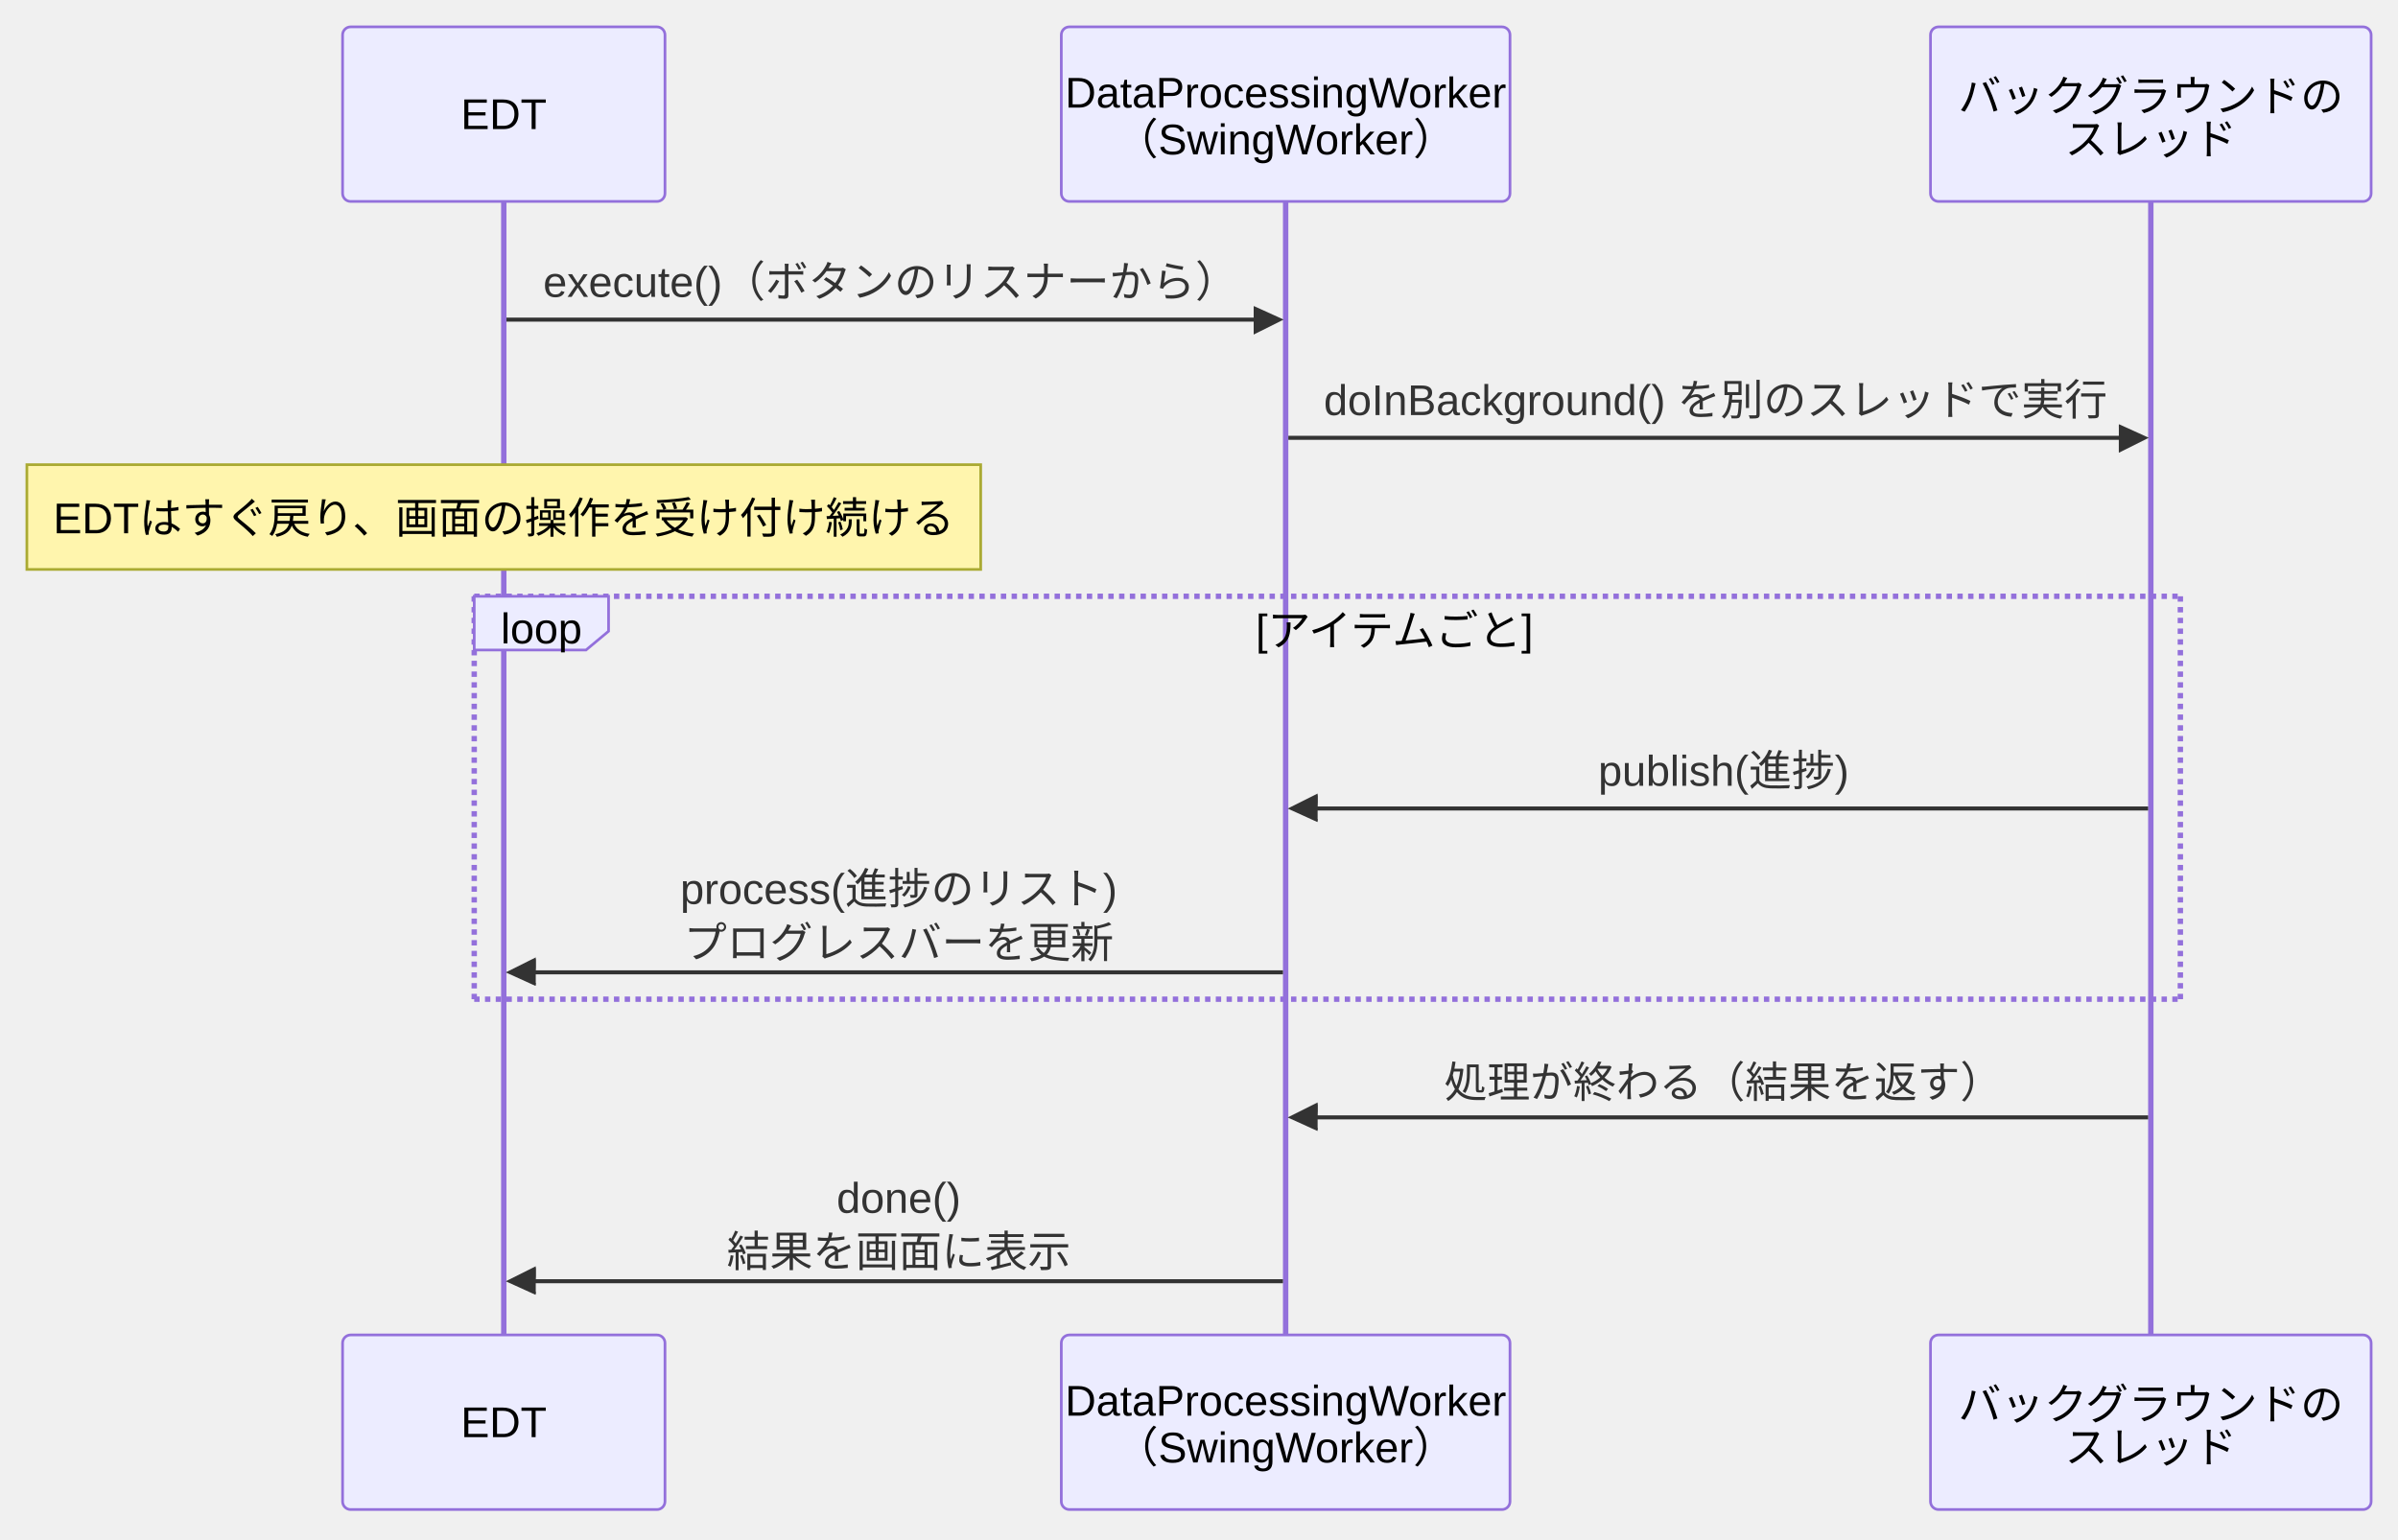
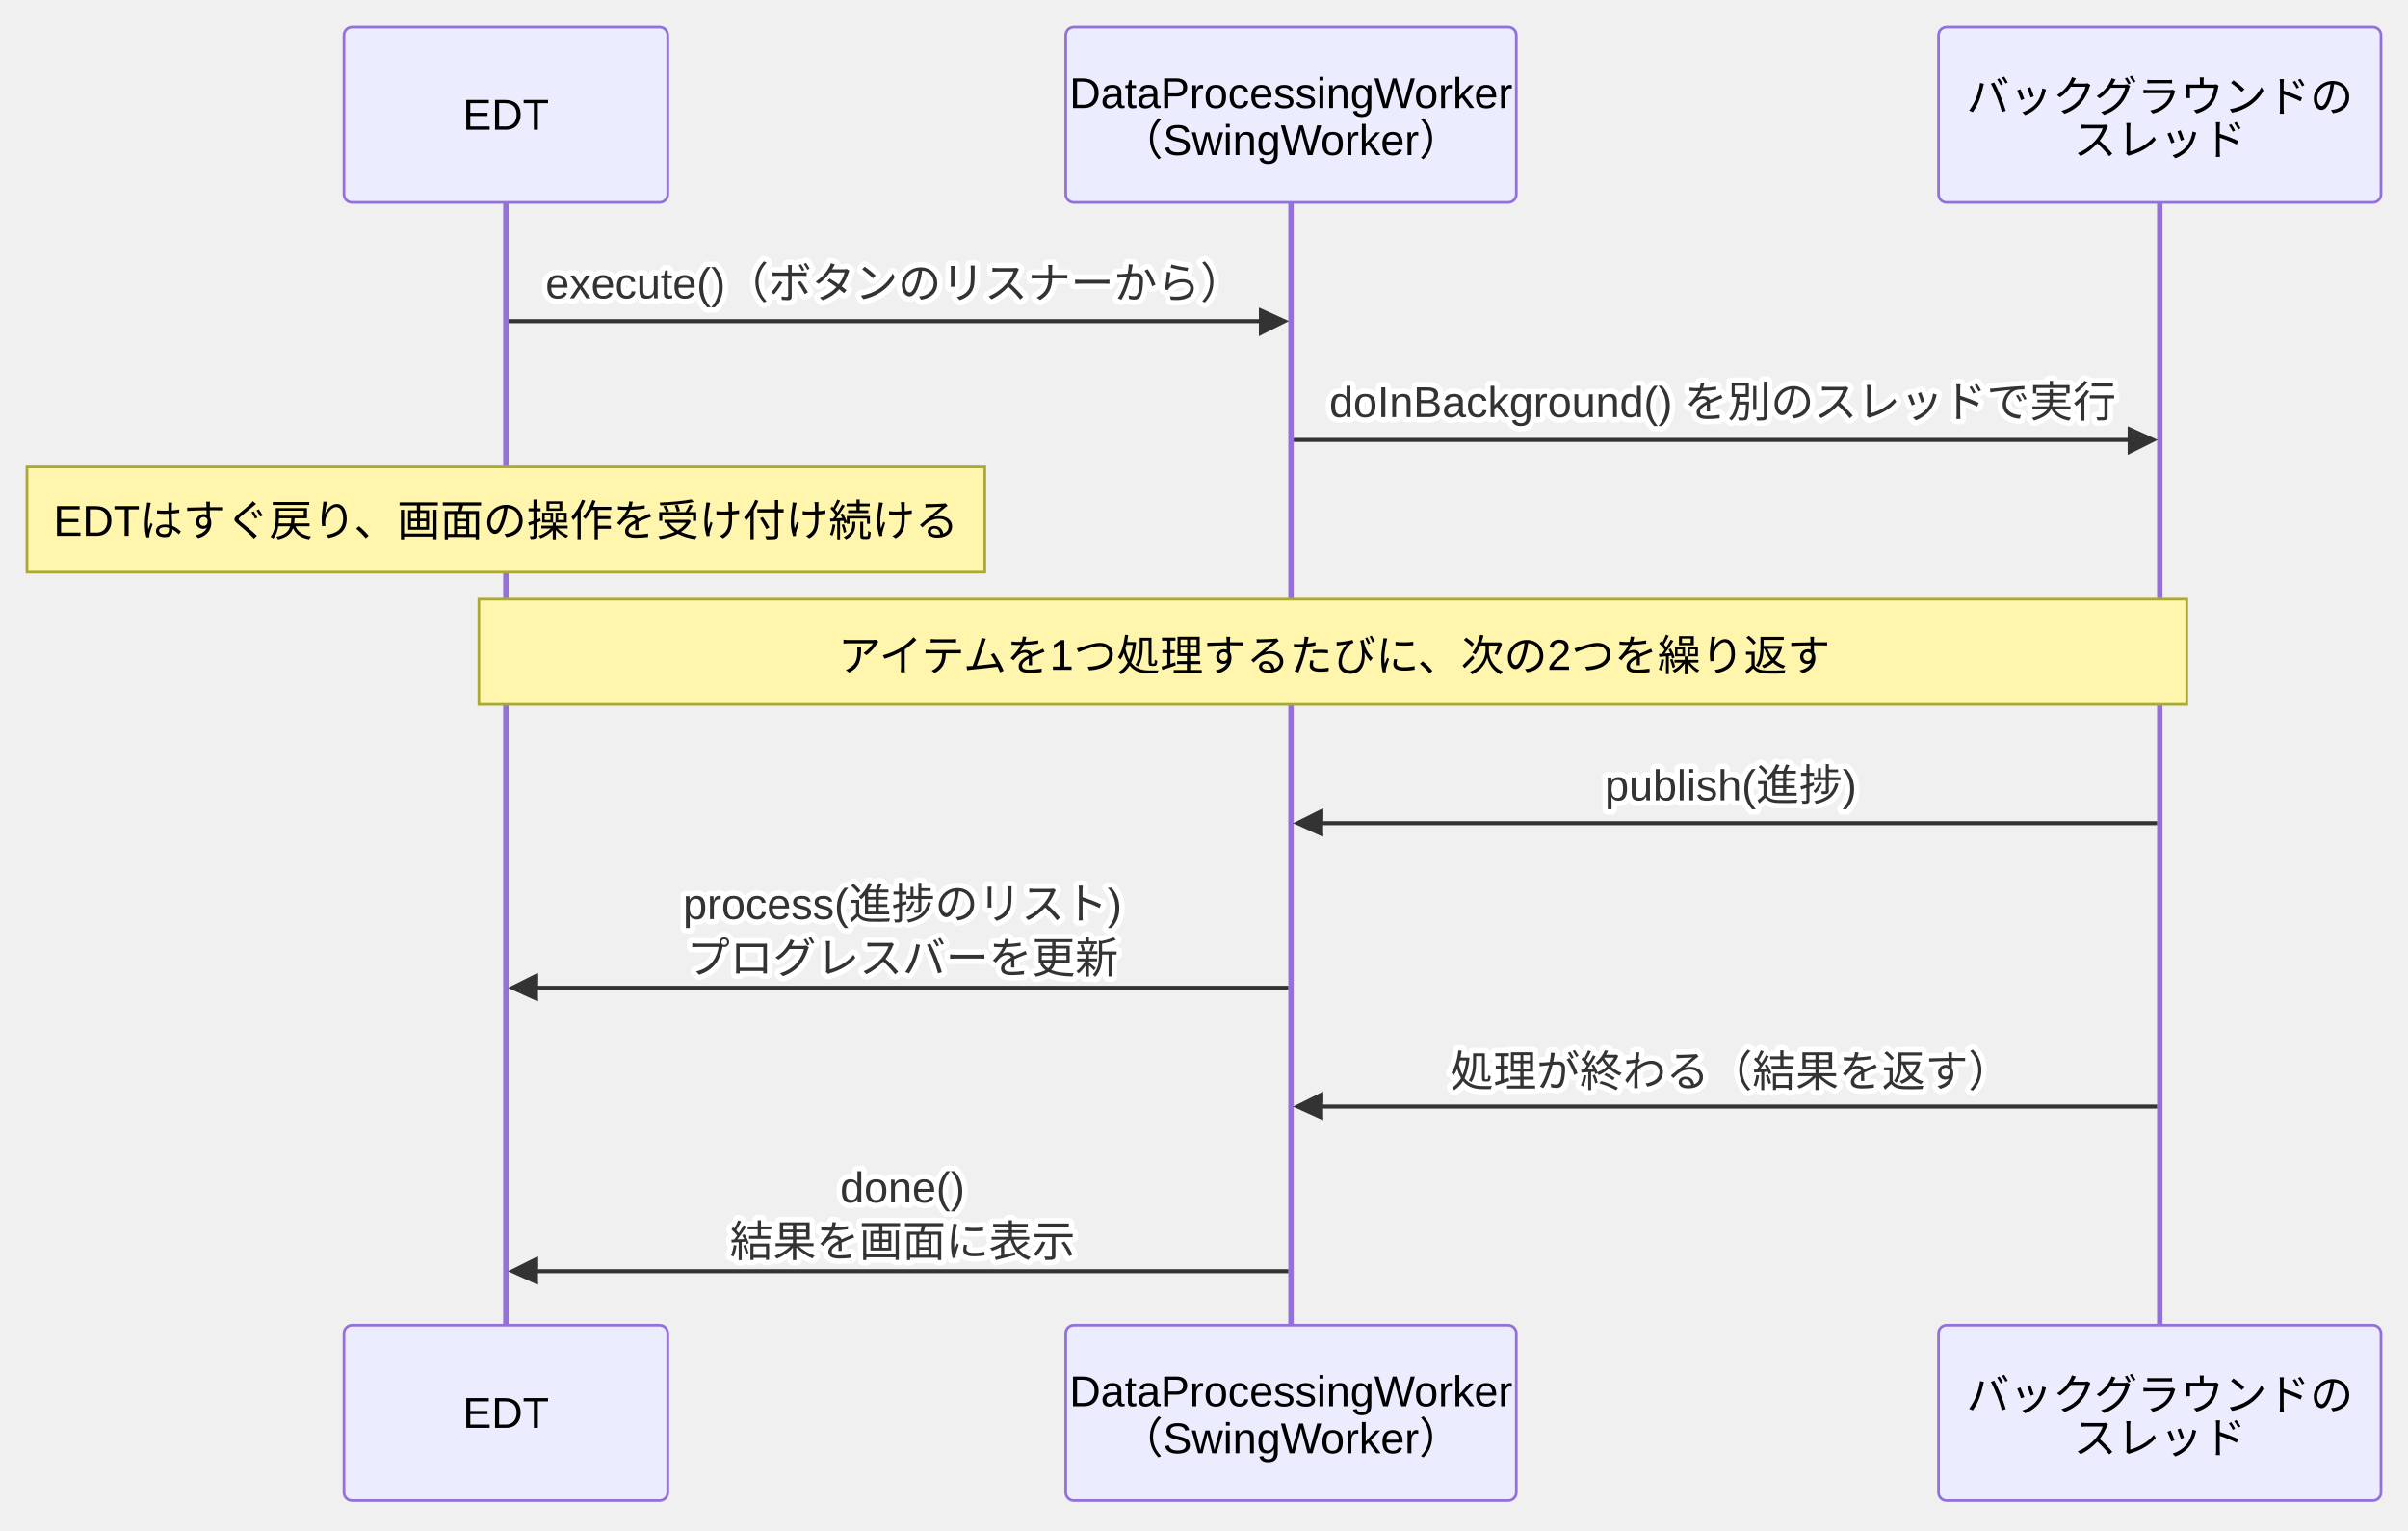
- <svg xmlns="http://www.w3.org/2000/svg" id="my-svg" width="892.5" height="573" viewBox="-127.5 -10 892.5 573" role="graphics-document document" aria-roledescription="sequence" style="background-color: white;">
+ <svg xmlns="http://www.w3.org/2000/svg" id="my-svg" width="892.5" height="567" viewBox="-127.5 -10 892.5 567" role="graphics-document document" aria-roledescription="sequence" style="background-color: white;">
  <g>
-     <rect x="591" y="487" fill="#eaeaea" stroke="#666" width="164" height="65" name="BG" rx="3" ry="3" class="actor actor-bottom" />
-     <text x="673" y="519.5" dominant-baseline="central" alignment-baseline="central" class="actor actor-box" style="text-anchor: middle; font-size: 16px; font-weight: 400;">
+     <rect x="591" y="481" fill="#eaeaea" stroke="#666" width="164" height="65" name="BG" rx="3" ry="3" class="actor actor-bottom" />
+     <text x="673" y="513.5" dominant-baseline="central" alignment-baseline="central" class="actor actor-box" style="text-anchor: middle; font-size: 16px; font-weight: 400;">
      <tspan x="673" dy="-8">バックグラウンドの</tspan>
    </text>
-     <text x="673" y="519.5" dominant-baseline="central" alignment-baseline="central" class="actor actor-box" style="text-anchor: middle; font-size: 16px; font-weight: 400;">
+     <text x="673" y="513.5" dominant-baseline="central" alignment-baseline="central" class="actor actor-box" style="text-anchor: middle; font-size: 16px; font-weight: 400;">
      <tspan x="673" dy="8">スレッド</tspan>
    </text>
  </g>
  <g>
-     <rect x="267.5" y="487" fill="#eaeaea" stroke="#666" width="167" height="65" name="W" rx="3" ry="3" class="actor actor-bottom" />
-     <text x="351" y="519.5" dominant-baseline="central" alignment-baseline="central" class="actor actor-box" style="text-anchor: middle; font-size: 16px; font-weight: 400;">
+     <rect x="267.5" y="481" fill="#eaeaea" stroke="#666" width="167" height="65" name="W" rx="3" ry="3" class="actor actor-bottom" />
+     <text x="351" y="513.5" dominant-baseline="central" alignment-baseline="central" class="actor actor-box" style="text-anchor: middle; font-size: 16px; font-weight: 400;">
      <tspan x="351" dy="-8">DataProcessingWorker</tspan>
    </text>
-     <text x="351" y="519.5" dominant-baseline="central" alignment-baseline="central" class="actor actor-box" style="text-anchor: middle; font-size: 16px; font-weight: 400;">
+     <text x="351" y="513.5" dominant-baseline="central" alignment-baseline="central" class="actor actor-box" style="text-anchor: middle; font-size: 16px; font-weight: 400;">
      <tspan x="351" dy="8">（SwingWorker）</tspan>
    </text>
  </g>
  <g>
-     <rect x="0" y="487" fill="#eaeaea" stroke="#666" width="120" height="65" name="EDT" rx="3" ry="3" class="actor actor-bottom" />
-     <text x="60" y="519.5" dominant-baseline="central" alignment-baseline="central" class="actor actor-box" style="text-anchor: middle; font-size: 16px; font-weight: 400;">
+     <rect x="0" y="481" fill="#eaeaea" stroke="#666" width="120" height="65" name="EDT" rx="3" ry="3" class="actor actor-bottom" />
+     <text x="60" y="513.5" dominant-baseline="central" alignment-baseline="central" class="actor actor-box" style="text-anchor: middle; font-size: 16px; font-weight: 400;">
      <tspan x="60" dy="0">EDT</tspan>
    </text>
  </g>
  <g>
-     <line id="actor2" x1="673" y1="65" x2="673" y2="487" class="actor-line 200" stroke-width="0.5px" stroke="#999" name="BG" data-et="life-line" data-id="BG" />
+     <line id="actor2" x1="673" y1="65" x2="673" y2="481" class="actor-line 200" stroke-width="0.5px" stroke="#999" name="BG" data-et="life-line" data-id="BG" />
    <g id="root-2" data-et="participant" data-type="participant" data-id="BG">
      <rect x="591" y="0" fill="#eaeaea" stroke="#666" width="164" height="65" name="BG" rx="3" ry="3" class="actor actor-top" />
      <text x="673" y="32.5" dominant-baseline="central" alignment-baseline="central" class="actor actor-box" style="text-anchor: middle; font-size: 16px; font-weight: 400;">
        <tspan x="673" dy="-8">バックグラウンドの</tspan>
      </text>
      <text x="673" y="32.5" dominant-baseline="central" alignment-baseline="central" class="actor actor-box" style="text-anchor: middle; font-size: 16px; font-weight: 400;">
        <tspan x="673" dy="8">スレッド</tspan>
      </text>
    </g>
  </g>
  <g>
-     <line id="actor1" x1="351" y1="65" x2="351" y2="487" class="actor-line 200" stroke-width="0.5px" stroke="#999" name="W" data-et="life-line" data-id="W" />
+     <line id="actor1" x1="351" y1="65" x2="351" y2="481" class="actor-line 200" stroke-width="0.5px" stroke="#999" name="W" data-et="life-line" data-id="W" />
    <g id="root-1" data-et="participant" data-type="participant" data-id="W">
      <rect x="267.5" y="0" fill="#eaeaea" stroke="#666" width="167" height="65" name="W" rx="3" ry="3" class="actor actor-top" />
      <text x="351" y="32.5" dominant-baseline="central" alignment-baseline="central" class="actor actor-box" style="text-anchor: middle; font-size: 16px; font-weight: 400;">
        <tspan x="351" dy="-8">DataProcessingWorker</tspan>
      </text>
      <text x="351" y="32.5" dominant-baseline="central" alignment-baseline="central" class="actor actor-box" style="text-anchor: middle; font-size: 16px; font-weight: 400;">
        <tspan x="351" dy="8">（SwingWorker）</tspan>
      </text>
    </g>
  </g>
  <g>
-     <line id="actor0" x1="60" y1="65" x2="60" y2="487" class="actor-line 200" stroke-width="0.5px" stroke="#999" name="EDT" data-et="life-line" data-id="EDT" />
+     <line id="actor0" x1="60" y1="65" x2="60" y2="481" class="actor-line 200" stroke-width="0.5px" stroke="#999" name="EDT" data-et="life-line" data-id="EDT" />
    <g id="root-0" data-et="participant" data-type="participant" data-id="EDT">
      <rect x="0" y="0" fill="#eaeaea" stroke="#666" width="120" height="65" name="EDT" rx="3" ry="3" class="actor actor-top" />
      <text x="60" y="32.5" dominant-baseline="central" alignment-baseline="central" class="actor actor-box" style="text-anchor: middle; font-size: 16px; font-weight: 400;">
        <tspan x="60" dy="0">EDT</tspan>
      </text>
    </g>
  </g>
-   <style>#my-svg{font-family:"trebuchet ms",verdana,arial,sans-serif;font-size:16px;fill:#333;}@keyframes edge-animation-frame{from{stroke-dashoffset:0;}}@keyframes dash{to{stroke-dashoffset:0;}}#my-svg .edge-animation-slow{stroke-dasharray:9,5!important;stroke-dashoffset:900;animation:dash 50s linear infinite;stroke-linecap:round;}#my-svg .edge-animation-fast{stroke-dasharray:9,5!important;stroke-dashoffset:900;animation:dash 20s linear infinite;stroke-linecap:round;}#my-svg .error-icon{fill:#552222;}#my-svg .error-text{fill:#552222;stroke:#552222;}#my-svg .edge-thickness-normal{stroke-width:1px;}#my-svg .edge-thickness-thick{stroke-width:3.5px;}#my-svg .edge-pattern-solid{stroke-dasharray:0;}#my-svg .edge-thickness-invisible{stroke-width:0;fill:none;}#my-svg .edge-pattern-dashed{stroke-dasharray:3;}#my-svg .edge-pattern-dotted{stroke-dasharray:2;}#my-svg .marker{fill:#333333;stroke:#333333;}#my-svg .marker.cross{stroke:#333333;}#my-svg svg{font-family:"trebuchet ms",verdana,arial,sans-serif;font-size:16px;}#my-svg p{margin:0;}#my-svg .actor{stroke:#9370DB;fill:#ECECFF;stroke-width:1;}#my-svg rect.actor.outer-path[data-look="neo"]{filter:drop-shadow(1px 2px 2px rgba(185, 185, 185, 1));}#my-svg rect.note[data-look="neo"]{stroke:#aaaa33;fill:#fff5ad;filter:drop-shadow(1px 2px 2px rgba(185, 185, 185, 1));}#my-svg text.actor&gt;tspan{fill:black;stroke:none;}#my-svg .actor-line{stroke:#9370DB;}#my-svg .innerArc{stroke-width:1.5;stroke-dasharray:none;}#my-svg .messageLine0{stroke-width:1.5;stroke-dasharray:none;stroke:#333;}#my-svg .messageLine1{stroke-width:1.5;stroke-dasharray:2,2;stroke:#333;}#my-svg [id$="-arrowhead"] path{fill:#333;stroke:#333;}#my-svg .sequenceNumber{fill:white;}#my-svg [id$="-sequencenumber"]{fill:#333;}#my-svg [id$="-crosshead"] path{fill:#333;stroke:#333;}#my-svg .messageText{fill:#333;stroke:none;}#my-svg .labelBox{stroke:#9370DB;fill:#ECECFF;filter:none;}#my-svg .labelText,#my-svg .labelText&gt;tspan{fill:black;stroke:none;}#my-svg .loopText,#my-svg .loopText&gt;tspan{fill:black;stroke:none;}#my-svg .sectionTitle,#my-svg .sectionTitle&gt;tspan{fill:black;stroke:none;}#my-svg .loopLine{stroke-width:2px;stroke-dasharray:2,2;stroke:#9370DB;fill:#9370DB;}#my-svg .note{stroke:#aaaa33;fill:#fff5ad;}#my-svg .noteText,#my-svg .noteText&gt;tspan{fill:black;stroke:none;font-weight:normal;}#my-svg .activation0{fill:#f4f4f4;stroke:#666;}#my-svg .activation1{fill:#f4f4f4;stroke:#666;}#my-svg .activation2{fill:#f4f4f4;stroke:#666;}#my-svg .actorPopupMenu{position:absolute;}#my-svg .actorPopupMenuPanel{position:absolute;fill:#ECECFF;box-shadow:0px 8px 16px 0px rgba(0,0,0,0.2);filter:drop-shadow(3px 5px 2px rgb(0 0 0 / 0.4));}#my-svg .actor-man circle,#my-svg line{fill:#ECECFF;stroke-width:2px;}#my-svg g rect.rect{filter:drop-shadow(1px 2px 2px rgba(185, 185, 185, 1));stroke:#9370DB;}#my-svg .node .neo-node{stroke:#9370DB;}#my-svg [data-look="neo"].node rect,#my-svg [data-look="neo"].cluster rect,#my-svg [data-look="neo"].node polygon{stroke:#9370DB;filter:drop-shadow(1px 2px 2px rgba(185, 185, 185, 1));}#my-svg [data-look="neo"].swimlane.cluster rect{filter:none;}#my-svg [data-look="neo"].node path{stroke:#9370DB;stroke-width:1px;}#my-svg [data-look="neo"].node .outer-path{filter:drop-shadow(1px 2px 2px rgba(185, 185, 185, 1));}#my-svg [data-look="neo"].node .neo-line path{stroke:#9370DB;filter:none;}#my-svg [data-look="neo"].node circle{stroke:#9370DB;filter:drop-shadow(1px 2px 2px rgba(185, 185, 185, 1));}#my-svg [data-look="neo"].node circle .state-start{fill:#000000;}#my-svg [data-look="neo"].icon-shape .icon{fill:#9370DB;filter:drop-shadow(1px 2px 2px rgba(185, 185, 185, 1));}#my-svg [data-look="neo"].icon-shape .icon-neo path{stroke:#9370DB;filter:drop-shadow(1px 2px 2px rgba(185, 185, 185, 1));}#my-svg :root{--mermaid-font-family:"trebuchet ms",verdana,arial,sans-serif;}</style>
+   <style>#my-svg{font-family:"trebuchet ms",verdana,arial,sans-serif;font-size:16px;fill:#333;}@keyframes edge-animation-frame{from{stroke-dashoffset:0;}}@keyframes dash{to{stroke-dashoffset:0;}}#my-svg .edge-animation-slow{stroke-dasharray:9,5!important;stroke-dashoffset:900;animation:dash 50s linear infinite;stroke-linecap:round;}#my-svg .edge-animation-fast{stroke-dasharray:9,5!important;stroke-dashoffset:900;animation:dash 20s linear infinite;stroke-linecap:round;}#my-svg .error-icon{fill:#552222;}#my-svg .error-text{fill:#552222;stroke:#552222;}#my-svg .edge-thickness-normal{stroke-width:1px;}#my-svg .edge-thickness-thick{stroke-width:3.5px;}#my-svg .edge-pattern-solid{stroke-dasharray:0;}#my-svg .edge-thickness-invisible{stroke-width:0;fill:none;}#my-svg .edge-pattern-dashed{stroke-dasharray:3;}#my-svg .edge-pattern-dotted{stroke-dasharray:2;}#my-svg .marker{fill:#333333;stroke:#333333;}#my-svg .marker.cross{stroke:#333333;}#my-svg svg{font-family:"trebuchet ms",verdana,arial,sans-serif;font-size:16px;}#my-svg p{margin:0;}#my-svg .actor{stroke:#9370DB;fill:#ECECFF;stroke-width:1;}#my-svg rect.actor.outer-path[data-look="neo"]{filter:drop-shadow(1px 2px 2px rgba(185, 185, 185, 1));}#my-svg rect.note[data-look="neo"]{stroke:#aaaa33;fill:#fff5ad;filter:drop-shadow(1px 2px 2px rgba(185, 185, 185, 1));}#my-svg text.actor&gt;tspan{fill:black;stroke:none;}#my-svg .actor-line{stroke:#9370DB;}#my-svg .innerArc{stroke-width:1.5;stroke-dasharray:none;}#my-svg .messageLine0{stroke-width:1.5;stroke-dasharray:none;stroke:#333;}#my-svg .messageLine1{stroke-width:1.5;stroke-dasharray:2,2;stroke:#333;}#my-svg [id$="-arrowhead"] path{fill:#333;stroke:#333;}#my-svg .sequenceNumber{fill:white;}#my-svg [id$="-sequencenumber"]{fill:#333;}#my-svg [id$="-crosshead"] path{fill:#333;stroke:#333;}#my-svg .messageText{fill:#333;stroke:none;}#my-svg .labelBox{stroke:#9370DB;fill:#ECECFF;filter:none;}#my-svg .labelText,#my-svg .labelText&gt;tspan{fill:black;stroke:none;}#my-svg .loopText,#my-svg .loopText&gt;tspan{fill:black;stroke:none;}#my-svg .sectionTitle,#my-svg .sectionTitle&gt;tspan{fill:black;stroke:none;}#my-svg .loopLine{stroke-width:2px;stroke-dasharray:2,2;stroke:#9370DB;fill:#9370DB;}#my-svg .note{stroke:#aaaa33;fill:#fff5ad;}#my-svg .noteText,#my-svg .noteText&gt;tspan{fill:black;stroke:none;font-weight:normal;}#my-svg .activation0{fill:#f4f4f4;stroke:#666;}#my-svg .activation1{fill:#f4f4f4;stroke:#666;}#my-svg .activation2{fill:#f4f4f4;stroke:#666;}#my-svg .actorPopupMenu{position:absolute;}#my-svg .actorPopupMenuPanel{position:absolute;fill:#ECECFF;box-shadow:0px 8px 16px 0px rgba(0,0,0,0.2);filter:drop-shadow(3px 5px 2px rgb(0 0 0 / 0.4));}#my-svg .actor-man circle,#my-svg line{fill:#ECECFF;stroke-width:2px;}#my-svg g rect.rect{filter:drop-shadow(1px 2px 2px rgba(185, 185, 185, 1));stroke:#9370DB;}#my-svg .node .neo-node{stroke:#9370DB;}#my-svg [data-look="neo"].node rect,#my-svg [data-look="neo"].cluster rect,#my-svg [data-look="neo"].node polygon{stroke:#9370DB;filter:drop-shadow(1px 2px 2px rgba(185, 185, 185, 1));}#my-svg [data-look="neo"].swimlane.cluster rect{filter:none;}#my-svg [data-look="neo"].node path{stroke:#9370DB;stroke-width:1px;}#my-svg [data-look="neo"].node .outer-path{filter:drop-shadow(1px 2px 2px rgba(185, 185, 185, 1));}#my-svg [data-look="neo"].node .neo-line path{stroke:#9370DB;filter:none;}#my-svg [data-look="neo"].node circle{stroke:#9370DB;filter:drop-shadow(1px 2px 2px rgba(185, 185, 185, 1));}#my-svg [data-look="neo"].node circle .state-start{fill:#000000;}#my-svg [data-look="neo"].icon-shape .icon{fill:#9370DB;filter:drop-shadow(1px 2px 2px rgba(185, 185, 185, 1));}#my-svg [data-look="neo"].icon-shape .icon-neo path{stroke:#9370DB;filter:drop-shadow(1px 2px 2px rgba(185, 185, 185, 1));}#my-svg .messageText,#my-svg .loopText,#my-svg .labelText,#my-svg .edgeLabel text,#my-svg .relationshipLabel,#my-svg .tick text{paint-order:stroke;stroke:rgb(255, 255, 255);stroke-width:4px;stroke-linejoin:round;}#my-svg :root{--mermaid-font-family:"trebuchet ms",verdana,arial,sans-serif;}</style>
  <g />
  <defs>
    <symbol id="my-svg-computer" width="24" height="24">
      <path transform="scale(.5)" d="M2 2v13h20v-13h-20zm18 11h-16v-9h16v9zm-10.228 6l.466-1h3.524l.467 1h-4.457zm14.228 3h-24l2-6h2.104l-1.33 4h18.45l-1.297-4h2.073l2 6zm-5-10h-14v-7h14v7z" />
    </symbol>
  </defs>
  <defs>
    <symbol id="my-svg-database" fill-rule="evenodd" clip-rule="evenodd">
      <path transform="scale(.5)" d="M12.258.001l.256.004.255.005.253.008.251.01.249.012.247.015.246.016.242.019.241.02.239.023.236.024.233.027.231.028.229.031.225.032.223.034.22.036.217.038.214.04.211.041.208.043.205.045.201.046.198.048.194.05.191.051.187.053.183.054.18.056.175.057.172.059.168.06.163.061.16.063.155.064.15.066.074.033.073.033.071.034.07.034.069.035.068.035.067.035.066.035.064.036.064.036.062.036.06.036.06.037.058.037.058.037.055.038.055.038.053.038.052.038.051.039.05.039.048.039.047.039.045.04.044.04.043.04.041.04.04.041.039.041.037.041.036.041.034.041.033.042.032.042.03.042.029.042.027.042.026.043.024.043.023.043.021.043.02.043.018.044.017.043.015.044.013.044.012.044.011.045.009.044.007.045.006.045.004.045.002.045.001.045v17l-.001.045-.002.045-.004.045-.006.045-.007.045-.009.044-.011.045-.012.044-.013.044-.015.044-.017.043-.018.044-.02.043-.021.043-.023.043-.024.043-.026.043-.027.042-.029.042-.03.042-.032.042-.033.042-.034.041-.036.041-.037.041-.039.041-.04.041-.041.04-.043.04-.044.04-.045.04-.047.039-.048.039-.05.039-.051.039-.052.038-.053.038-.055.038-.055.038-.058.037-.058.037-.06.037-.06.036-.062.036-.064.036-.064.036-.066.035-.067.035-.068.035-.069.035-.07.034-.071.034-.073.033-.074.033-.15.066-.155.064-.16.063-.163.061-.168.06-.172.059-.175.057-.18.056-.183.054-.187.053-.191.051-.194.05-.198.048-.201.046-.205.045-.208.043-.211.041-.214.04-.217.038-.22.036-.223.034-.225.032-.229.031-.231.028-.233.027-.236.024-.239.023-.241.02-.242.019-.246.016-.247.015-.249.012-.251.01-.253.008-.255.005-.256.004-.258.001-.258-.001-.256-.004-.255-.005-.253-.008-.251-.01-.249-.012-.247-.015-.245-.016-.243-.019-.241-.02-.238-.023-.236-.024-.234-.027-.231-.028-.228-.031-.226-.032-.223-.034-.22-.036-.217-.038-.214-.04-.211-.041-.208-.043-.204-.045-.201-.046-.198-.048-.195-.05-.19-.051-.187-.053-.184-.054-.179-.056-.176-.057-.172-.059-.167-.06-.164-.061-.159-.063-.155-.064-.151-.066-.074-.033-.072-.033-.072-.034-.07-.034-.069-.035-.068-.035-.067-.035-.066-.035-.064-.036-.063-.036-.062-.036-.061-.036-.06-.037-.058-.037-.057-.037-.056-.038-.055-.038-.053-.038-.052-.038-.051-.039-.049-.039-.049-.039-.046-.039-.046-.04-.044-.04-.043-.04-.041-.04-.04-.041-.039-.041-.037-.041-.036-.041-.034-.041-.033-.042-.032-.042-.03-.042-.029-.042-.027-.042-.026-.043-.024-.043-.023-.043-.021-.043-.02-.043-.018-.044-.017-.043-.015-.044-.013-.044-.012-.044-.011-.045-.009-.044-.007-.045-.006-.045-.004-.045-.002-.045-.001-.045v-17l.001-.045.002-.045.004-.045.006-.045.007-.045.009-.044.011-.045.012-.044.013-.044.015-.044.017-.043.018-.044.02-.043.021-.043.023-.043.024-.043.026-.043.027-.042.029-.042.03-.042.032-.042.033-.042.034-.041.036-.041.037-.041.039-.041.04-.041.041-.04.043-.04.044-.04.046-.04.046-.039.049-.039.049-.039.051-.039.052-.038.053-.038.055-.038.056-.038.057-.037.058-.037.06-.037.061-.036.062-.036.063-.036.064-.036.066-.035.067-.035.068-.035.069-.035.07-.034.072-.034.072-.033.074-.033.151-.066.155-.064.159-.063.164-.061.167-.06.172-.059.176-.057.179-.056.184-.054.187-.053.19-.051.195-.05.198-.048.201-.046.204-.045.208-.043.211-.041.214-.04.217-.038.22-.036.223-.034.226-.032.228-.031.231-.028.234-.027.236-.024.238-.023.241-.02.243-.019.245-.016.247-.015.249-.012.251-.01.253-.008.255-.005.256-.004.258-.001.258.001zm-9.258 20.499v.01l.001.021.003.021.004.022.005.021.006.022.007.022.009.023.01.022.011.023.012.023.013.023.015.023.016.024.017.023.018.024.019.024.021.024.022.025.023.024.024.025.052.049.056.05.061.051.066.051.07.051.075.051.079.052.084.052.088.052.092.052.097.052.102.051.105.052.11.052.114.051.119.051.123.051.127.05.131.05.135.05.139.048.144.049.147.047.152.047.155.047.16.045.163.045.167.043.171.043.176.041.178.041.183.039.187.039.19.037.194.035.197.035.202.033.204.031.209.03.212.029.216.027.219.025.222.024.226.021.23.02.233.018.236.016.24.015.243.012.246.01.249.008.253.005.256.004.259.001.26-.001.257-.004.254-.005.25-.008.247-.011.244-.012.241-.014.237-.016.233-.018.231-.021.226-.021.224-.024.22-.026.216-.027.212-.028.21-.031.205-.031.202-.034.198-.034.194-.036.191-.037.187-.039.183-.04.179-.04.175-.042.172-.043.168-.044.163-.045.16-.046.155-.046.152-.047.148-.048.143-.049.139-.049.136-.05.131-.05.126-.05.123-.051.118-.052.114-.051.11-.052.106-.052.101-.052.096-.052.092-.052.088-.053.083-.051.079-.052.074-.052.07-.051.065-.051.06-.051.056-.05.051-.05.023-.024.023-.025.021-.024.02-.024.019-.024.018-.024.017-.024.015-.023.014-.024.013-.023.012-.023.01-.023.01-.022.008-.022.006-.022.006-.022.004-.022.004-.021.001-.021.001-.021v-4.127l-.077.055-.08.053-.083.054-.085.053-.087.052-.09.052-.093.051-.095.05-.097.05-.1.049-.102.049-.105.048-.106.047-.109.047-.111.046-.114.045-.115.045-.118.044-.12.043-.122.042-.124.042-.126.041-.128.04-.13.04-.132.038-.134.038-.135.037-.138.037-.139.035-.142.035-.143.034-.144.033-.147.032-.148.031-.15.03-.151.03-.153.029-.154.027-.156.027-.158.026-.159.025-.161.024-.162.023-.163.022-.165.021-.166.02-.167.019-.169.018-.169.017-.171.016-.173.015-.173.014-.175.013-.175.012-.177.011-.178.01-.179.008-.179.008-.181.006-.182.005-.182.004-.184.003-.184.002h-.37l-.184-.002-.184-.003-.182-.004-.182-.005-.181-.006-.179-.008-.179-.008-.178-.01-.176-.011-.176-.012-.175-.013-.173-.014-.172-.015-.171-.016-.17-.017-.169-.018-.167-.019-.166-.02-.165-.021-.163-.022-.162-.023-.161-.024-.159-.025-.157-.026-.156-.027-.155-.027-.153-.029-.151-.03-.15-.03-.148-.031-.146-.032-.145-.033-.143-.034-.141-.035-.14-.035-.137-.037-.136-.037-.134-.038-.132-.038-.13-.04-.128-.04-.126-.041-.124-.042-.122-.042-.12-.044-.117-.043-.116-.045-.113-.045-.112-.046-.109-.047-.106-.047-.105-.048-.102-.049-.1-.049-.097-.05-.095-.05-.093-.052-.09-.051-.087-.052-.085-.053-.083-.054-.08-.054-.077-.054v4.127zm0-5.654v.011l.001.021.003.021.004.021.005.022.006.022.007.022.009.022.01.022.011.023.012.023.013.023.015.024.016.023.017.024.018.024.019.024.021.024.022.024.023.025.024.024.052.05.056.05.061.05.066.051.07.051.075.052.079.051.084.052.088.052.092.052.097.052.102.052.105.052.11.051.114.051.119.052.123.05.127.051.131.05.135.049.139.049.144.048.147.048.152.047.155.046.16.045.163.045.167.044.171.042.176.042.178.04.183.04.187.038.19.037.194.036.197.034.202.033.204.032.209.03.212.028.216.027.219.025.222.024.226.022.23.02.233.018.236.016.24.014.243.012.246.01.249.008.253.006.256.003.259.001.26-.001.257-.003.254-.006.25-.008.247-.01.244-.012.241-.015.237-.016.233-.018.231-.02.226-.022.224-.024.22-.025.216-.027.212-.029.21-.03.205-.032.202-.033.198-.035.194-.036.191-.037.187-.039.183-.039.179-.041.175-.042.172-.043.168-.044.163-.045.16-.045.155-.047.152-.047.148-.048.143-.048.139-.05.136-.049.131-.05.126-.051.123-.051.118-.051.114-.052.11-.052.106-.052.101-.052.096-.052.092-.052.088-.052.083-.052.079-.052.074-.051.07-.052.065-.051.06-.05.056-.051.051-.049.023-.025.023-.024.021-.025.02-.024.019-.024.018-.024.017-.024.015-.023.014-.023.013-.024.012-.022.01-.023.01-.023.008-.022.006-.022.006-.022.004-.021.004-.022.001-.021.001-.021v-4.139l-.077.054-.08.054-.083.054-.085.052-.087.053-.09.051-.093.051-.095.051-.097.05-.1.049-.102.049-.105.048-.106.047-.109.047-.111.046-.114.045-.115.044-.118.044-.12.044-.122.042-.124.042-.126.041-.128.04-.13.039-.132.039-.134.038-.135.037-.138.036-.139.036-.142.035-.143.033-.144.033-.147.033-.148.031-.15.03-.151.03-.153.028-.154.028-.156.027-.158.026-.159.025-.161.024-.162.023-.163.022-.165.021-.166.02-.167.019-.169.018-.169.017-.171.016-.173.015-.173.014-.175.013-.175.012-.177.011-.178.009-.179.009-.179.007-.181.007-.182.005-.182.004-.184.003-.184.002h-.37l-.184-.002-.184-.003-.182-.004-.182-.005-.181-.007-.179-.007-.179-.009-.178-.009-.176-.011-.176-.012-.175-.013-.173-.014-.172-.015-.171-.016-.17-.017-.169-.018-.167-.019-.166-.02-.165-.021-.163-.022-.162-.023-.161-.024-.159-.025-.157-.026-.156-.027-.155-.028-.153-.028-.151-.03-.15-.03-.148-.031-.146-.033-.145-.033-.143-.033-.141-.035-.14-.036-.137-.036-.136-.037-.134-.038-.132-.039-.13-.039-.128-.04-.126-.041-.124-.042-.122-.043-.12-.043-.117-.044-.116-.044-.113-.046-.112-.046-.109-.046-.106-.047-.105-.048-.102-.049-.1-.049-.097-.05-.095-.051-.093-.051-.09-.051-.087-.053-.085-.052-.083-.054-.08-.054-.077-.054v4.139zm0-5.666v.011l.001.02.003.022.004.021.005.022.006.021.007.022.009.023.01.022.011.023.012.023.013.023.015.023.016.024.017.024.018.023.019.024.021.025.022.024.023.024.024.025.052.05.056.05.061.05.066.051.07.051.075.052.079.051.084.052.088.052.092.052.097.052.102.052.105.051.11.052.114.051.119.051.123.051.127.05.131.05.135.05.139.049.144.048.147.048.152.047.155.046.16.045.163.045.167.043.171.043.176.042.178.04.183.04.187.038.19.037.194.036.197.034.202.033.204.032.209.03.212.028.216.027.219.025.222.024.226.021.23.02.233.018.236.017.24.014.243.012.246.01.249.008.253.006.256.003.259.001.26-.001.257-.003.254-.006.25-.008.247-.01.244-.013.241-.014.237-.016.233-.018.231-.02.226-.022.224-.024.22-.025.216-.027.212-.029.21-.03.205-.032.202-.033.198-.035.194-.036.191-.037.187-.039.183-.039.179-.041.175-.042.172-.043.168-.044.163-.045.16-.045.155-.047.152-.047.148-.048.143-.049.139-.049.136-.049.131-.051.126-.05.123-.051.118-.052.114-.051.11-.052.106-.052.101-.052.096-.052.092-.052.088-.052.083-.052.079-.052.074-.052.07-.051.065-.051.06-.051.056-.05.051-.049.023-.025.023-.025.021-.024.02-.024.019-.024.018-.024.017-.024.015-.023.014-.024.013-.023.012-.023.01-.022.01-.023.008-.022.006-.022.006-.022.004-.022.004-.021.001-.021.001-.021v-4.153l-.077.054-.08.054-.083.053-.085.053-.087.053-.09.051-.093.051-.095.051-.097.05-.1.049-.102.048-.105.048-.106.048-.109.046-.111.046-.114.046-.115.044-.118.044-.12.043-.122.043-.124.042-.126.041-.128.04-.13.039-.132.039-.134.038-.135.037-.138.036-.139.036-.142.034-.143.034-.144.033-.147.032-.148.032-.15.03-.151.03-.153.028-.154.028-.156.027-.158.026-.159.024-.161.024-.162.023-.163.023-.165.021-.166.02-.167.019-.169.018-.169.017-.171.016-.173.015-.173.014-.175.013-.175.012-.177.01-.178.01-.179.009-.179.007-.181.006-.182.006-.182.004-.184.003-.184.001-.185.001-.185-.001-.184-.001-.184-.003-.182-.004-.182-.006-.181-.006-.179-.007-.179-.009-.178-.01-.176-.01-.176-.012-.175-.013-.173-.014-.172-.015-.171-.016-.17-.017-.169-.018-.167-.019-.166-.02-.165-.021-.163-.023-.162-.023-.161-.024-.159-.024-.157-.026-.156-.027-.155-.028-.153-.028-.151-.03-.15-.03-.148-.032-.146-.032-.145-.033-.143-.034-.141-.034-.14-.036-.137-.036-.136-.037-.134-.038-.132-.039-.13-.039-.128-.041-.126-.041-.124-.041-.122-.043-.12-.043-.117-.044-.116-.044-.113-.046-.112-.046-.109-.046-.106-.048-.105-.048-.102-.048-.1-.05-.097-.049-.095-.051-.093-.051-.09-.052-.087-.052-.085-.053-.083-.053-.08-.054-.077-.054v4.153zm8.74-8.179l-.257.004-.254.005-.25.008-.247.011-.244.012-.241.014-.237.016-.233.018-.231.021-.226.022-.224.023-.22.026-.216.027-.212.028-.21.031-.205.032-.202.033-.198.034-.194.036-.191.038-.187.038-.183.04-.179.041-.175.042-.172.043-.168.043-.163.045-.16.046-.155.046-.152.048-.148.048-.143.048-.139.049-.136.05-.131.05-.126.051-.123.051-.118.051-.114.052-.11.052-.106.052-.101.052-.096.052-.092.052-.088.052-.083.052-.079.052-.074.051-.07.052-.065.051-.06.05-.056.05-.051.05-.023.025-.023.024-.021.024-.02.025-.019.024-.018.024-.017.023-.015.024-.014.023-.013.023-.012.023-.01.023-.01.022-.008.022-.006.023-.006.021-.004.022-.004.021-.001.021-.001.021.001.021.001.021.004.021.004.022.006.021.006.023.008.022.01.022.01.023.012.023.013.023.014.023.015.024.017.023.018.024.019.024.02.025.021.024.023.024.023.025.051.05.056.05.06.05.065.051.07.052.074.051.079.052.083.052.088.052.092.052.096.052.101.052.106.052.11.052.114.052.118.051.123.051.126.051.131.05.136.05.139.049.143.048.148.048.152.048.155.046.16.046.163.045.168.043.172.043.175.042.179.041.183.04.187.038.191.038.194.036.198.034.202.033.205.032.21.031.212.028.216.027.22.026.224.023.226.022.231.021.233.018.237.016.241.014.244.012.247.011.25.008.254.005.257.004.26.001.26-.001.257-.004.254-.005.25-.008.247-.011.244-.012.241-.014.237-.016.233-.018.231-.021.226-.022.224-.023.22-.026.216-.027.212-.028.21-.031.205-.032.202-.033.198-.034.194-.036.191-.038.187-.038.183-.04.179-.041.175-.042.172-.043.168-.043.163-.045.16-.046.155-.046.152-.048.148-.048.143-.048.139-.049.136-.05.131-.05.126-.051.123-.051.118-.051.114-.052.11-.052.106-.052.101-.052.096-.052.092-.052.088-.052.083-.052.079-.052.074-.051.07-.052.065-.051.06-.05.056-.05.051-.05.023-.025.023-.024.021-.024.02-.025.019-.024.018-.024.017-.023.015-.024.014-.023.013-.023.012-.023.01-.023.01-.022.008-.022.006-.023.006-.021.004-.022.004-.021.001-.021.001-.021-.001-.021-.001-.021-.004-.021-.004-.022-.006-.021-.006-.023-.008-.022-.01-.022-.01-.023-.012-.023-.013-.023-.014-.023-.015-.024-.017-.023-.018-.024-.019-.024-.02-.025-.021-.024-.023-.024-.023-.025-.051-.05-.056-.05-.06-.05-.065-.051-.07-.052-.074-.051-.079-.052-.083-.052-.088-.052-.092-.052-.096-.052-.101-.052-.106-.052-.11-.052-.114-.052-.118-.051-.123-.051-.126-.051-.131-.05-.136-.05-.139-.049-.143-.048-.148-.048-.152-.048-.155-.046-.16-.046-.163-.045-.168-.043-.172-.043-.175-.042-.179-.041-.183-.04-.187-.038-.191-.038-.194-.036-.198-.034-.202-.033-.205-.032-.21-.031-.212-.028-.216-.027-.22-.026-.224-.023-.226-.022-.231-.021-.233-.018-.237-.016-.241-.014-.244-.012-.247-.011-.25-.008-.254-.005-.257-.004-.26-.001-.26.001z" />
    </symbol>
  </defs>
  <defs>
    <symbol id="my-svg-clock" width="24" height="24">
      <path transform="scale(.5)" d="M12 2c5.514 0 10 4.486 10 10s-4.486 10-10 10-10-4.486-10-10 4.486-10 10-10zm0-2c-6.627 0-12 5.373-12 12s5.373 12 12 12 12-5.373 12-12-5.373-12-12-12zm5.848 12.459c.202.038.202.333.001.372-1.907.361-6.045 1.111-6.547 1.111-.719 0-1.301-.582-1.301-1.301 0-.512.77-5.447 1.125-7.445.034-.192.312-.181.343.014l.985 6.238 5.394 1.011z" />
    </symbol>
  </defs>
  <defs>
    <marker id="my-svg-arrowhead" refX="7.9" refY="5" markerUnits="userSpaceOnUse" markerWidth="12" markerHeight="12" orient="auto-start-reverse">
      <path d="M -1 0 L 10 5 L 0 10 z" />
    </marker>
  </defs>
  <defs>
    <marker id="my-svg-crosshead" markerWidth="15" markerHeight="8" orient="auto" refX="4" refY="4.5">
      <path fill="none" stroke="#000000" stroke-width="1pt" d="M 1,2 L 6,7 M 6,2 L 1,7" style="stroke-dasharray: 0, 0;" />
    </marker>
  </defs>
  <defs>
    <marker id="my-svg-filled-head" refX="15.5" refY="7" markerWidth="20" markerHeight="28" orient="auto">
      <path d="M 18,7 L9,13 L14,7 L9,1 Z" />
    </marker>
  </defs>
  <defs>
    <marker id="my-svg-sequencenumber" refX="15" refY="15" markerWidth="60" markerHeight="40" orient="auto">
      <circle cx="15" cy="15" r="6" />
    </marker>
  </defs>
  <defs>
    <marker id="my-svg-solidTopArrowHead" refX="7.9" refY="7.25" markerUnits="userSpaceOnUse" markerWidth="12" markerHeight="12" orient="auto-start-reverse">
      <path d="M 0 0 L 10 8 L 0 8 z" />
    </marker>
  </defs>
  <defs>
    <marker id="my-svg-solidBottomArrowHead" refX="7.9" refY="0.75" markerUnits="userSpaceOnUse" markerWidth="12" markerHeight="12" orient="auto-start-reverse">
      <path d="M 0 0 L 10 0 L 0 8 z" />
    </marker>
  </defs>
  <defs>
    <marker id="my-svg-stickTopArrowHead" refX="7.5" refY="7" markerUnits="userSpaceOnUse" markerWidth="12" markerHeight="12" orient="auto-start-reverse">
      <path d="M 0 0 L 7 7" stroke="black" stroke-width="1.5" fill="none" />
    </marker>
  </defs>
  <defs>
    <marker id="my-svg-stickBottomArrowHead" refX="7.5" refY="0" markerUnits="userSpaceOnUse" markerWidth="12" markerHeight="12" orient="auto-start-reverse">
      <path d="M 0 7 L 7 0" stroke="black" stroke-width="1.5" fill="none" />
    </marker>
  </defs>
  <g data-et="note" data-id="i2">
    <rect x="-117.5" y="163" fill="#EDF2AE" stroke="#666" width="355" height="39" class="note" />
    <text x="60" y="168" text-anchor="middle" dominant-baseline="middle" alignment-baseline="middle" class="noteText" dy="1em" style="font-size: 16px; font-weight: 400;">
      <tspan x="60">EDTはすぐ戻り、画面の操作を受け付け続ける</tspan>
    </text>
  </g>
-   <g data-et="control-structure" data-id="i6">
-     <line x1="49" y1="212" x2="684" y2="212" class="loopLine" />
-     <line x1="684" y1="212" x2="684" y2="362" class="loopLine" />
-     <line x1="49" y1="362" x2="684" y2="362" class="loopLine" />
-     <line x1="49" y1="212" x2="49" y2="362" class="loopLine" />
-     <polygon points="49,212 99,212 99,225 90.6,232 49,232" class="labelBox" />
-     <text x="74" y="225" text-anchor="middle" dominant-baseline="middle" alignment-baseline="middle" class="labelText" style="font-size: 16px; font-weight: 400;">loop</text>
-     <text x="391.5" y="230" text-anchor="middle" class="loopText" style="font-size: 16px; font-weight: 400;">
-       <tspan x="391.5">[アイテムごと]</tspan>
+   <g data-et="note" data-id="i3">
+     <rect x="50" y="212" fill="#EDF2AE" stroke="#666" width="633" height="39" class="note" />
+     <text x="367" y="217" text-anchor="middle" dominant-baseline="middle" alignment-baseline="middle" class="noteText" dy="1em" style="font-size: 16px; font-weight: 400;">
+       <tspan x="367">アイテムを1つ処理するたびに、次の2つを繰り返す</tspan>
    </text>
  </g>
  <text x="204" y="80" text-anchor="middle" dominant-baseline="middle" alignment-baseline="middle" class="messageText" dy="1em" style="font-size: 16px; font-weight: 400;">execute()（ボタンのリスナーから）</text>
  <line x1="61" y1="109" x2="347" y2="109" class="messageLine0" data-et="message" data-id="i0" data-from="EDT" data-to="W" stroke-width="2" stroke="none" marker-end="url(#my-svg-arrowhead)" style="fill: none;" />
  <text x="511" y="124" text-anchor="middle" dominant-baseline="middle" alignment-baseline="middle" class="messageText" dy="1em" style="font-size: 16px; font-weight: 400;">doInBackground() を別のスレッドで実行</text>
  <line x1="352" y1="153" x2="669" y2="153" class="messageLine0" data-et="message" data-id="i1" data-from="W" data-to="BG" stroke-width="2" stroke="none" marker-end="url(#my-svg-arrowhead)" style="fill: none;" />
-   <text x="514" y="262" text-anchor="middle" dominant-baseline="middle" alignment-baseline="middle" class="messageText" dy="1em" style="font-size: 16px; font-weight: 400;">publish(進捗)</text>
-   <line x1="672" y1="291" x2="355" y2="291" class="messageLine0" data-et="message" data-id="i4" data-from="BG" data-to="W" stroke-width="2" stroke="none" marker-end="url(#my-svg-arrowhead)" style="fill: none;" />
-   <text x="207" y="306" text-anchor="middle" dominant-baseline="middle" alignment-baseline="middle" class="messageText" dy="1em" style="font-size: 16px; font-weight: 400;">process(進捗のリスト)</text>
-   <text x="207" y="325" text-anchor="middle" dominant-baseline="middle" alignment-baseline="middle" class="messageText" dy="1em" style="font-size: 16px; font-weight: 400;">プログレスバーを更新</text>
-   <line x1="350" y1="352" x2="64" y2="352" class="messageLine0" data-et="message" data-id="i5" data-from="W" data-to="EDT" stroke-width="2" stroke="none" marker-end="url(#my-svg-arrowhead)" style="fill: none;" />
-   <text x="514" y="377" text-anchor="middle" dominant-baseline="middle" alignment-baseline="middle" class="messageText" dy="1em" style="font-size: 16px; font-weight: 400;">処理が終わる（結果を返す）</text>
-   <line x1="672" y1="406" x2="355" y2="406" class="messageLine0" data-et="message" data-id="i7" data-from="BG" data-to="W" stroke-width="2" stroke="none" marker-end="url(#my-svg-arrowhead)" style="fill: none;" />
-   <text x="207" y="421" text-anchor="middle" dominant-baseline="middle" alignment-baseline="middle" class="messageText" dy="1em" style="font-size: 16px; font-weight: 400;">done()</text>
-   <text x="207" y="440" text-anchor="middle" dominant-baseline="middle" alignment-baseline="middle" class="messageText" dy="1em" style="font-size: 16px; font-weight: 400;">結果を画面に表示</text>
-   <line x1="350" y1="467" x2="64" y2="467" class="messageLine0" data-et="message" data-id="i8" data-from="W" data-to="EDT" stroke-width="2" stroke="none" marker-end="url(#my-svg-arrowhead)" style="fill: none;" />
+   <text x="514" y="266" text-anchor="middle" dominant-baseline="middle" alignment-baseline="middle" class="messageText" dy="1em" style="font-size: 16px; font-weight: 400;">publish(進捗)</text>
+   <line x1="672" y1="295" x2="355" y2="295" class="messageLine0" data-et="message" data-id="i4" data-from="BG" data-to="W" stroke-width="2" stroke="none" marker-end="url(#my-svg-arrowhead)" style="fill: none;" />
+   <text x="207" y="310" text-anchor="middle" dominant-baseline="middle" alignment-baseline="middle" class="messageText" dy="1em" style="font-size: 16px; font-weight: 400;">process(進捗のリスト)</text>
+   <text x="207" y="329" text-anchor="middle" dominant-baseline="middle" alignment-baseline="middle" class="messageText" dy="1em" style="font-size: 16px; font-weight: 400;">プログレスバーを更新</text>
+   <line x1="350" y1="356" x2="64" y2="356" class="messageLine0" data-et="message" data-id="i5" data-from="W" data-to="EDT" stroke-width="2" stroke="none" marker-end="url(#my-svg-arrowhead)" style="fill: none;" />
+   <text x="514" y="371" text-anchor="middle" dominant-baseline="middle" alignment-baseline="middle" class="messageText" dy="1em" style="font-size: 16px; font-weight: 400;">処理が終わる（結果を返す）</text>
+   <line x1="672" y1="400" x2="355" y2="400" class="messageLine0" data-et="message" data-id="i6" data-from="BG" data-to="W" stroke-width="2" stroke="none" marker-end="url(#my-svg-arrowhead)" style="fill: none;" />
+   <text x="207" y="415" text-anchor="middle" dominant-baseline="middle" alignment-baseline="middle" class="messageText" dy="1em" style="font-size: 16px; font-weight: 400;">done()</text>
+   <text x="207" y="434" text-anchor="middle" dominant-baseline="middle" alignment-baseline="middle" class="messageText" dy="1em" style="font-size: 16px; font-weight: 400;">結果を画面に表示</text>
+   <line x1="350" y1="461" x2="64" y2="461" class="messageLine0" data-et="message" data-id="i7" data-from="W" data-to="EDT" stroke-width="2" stroke="none" marker-end="url(#my-svg-arrowhead)" style="fill: none;" />
</svg>
